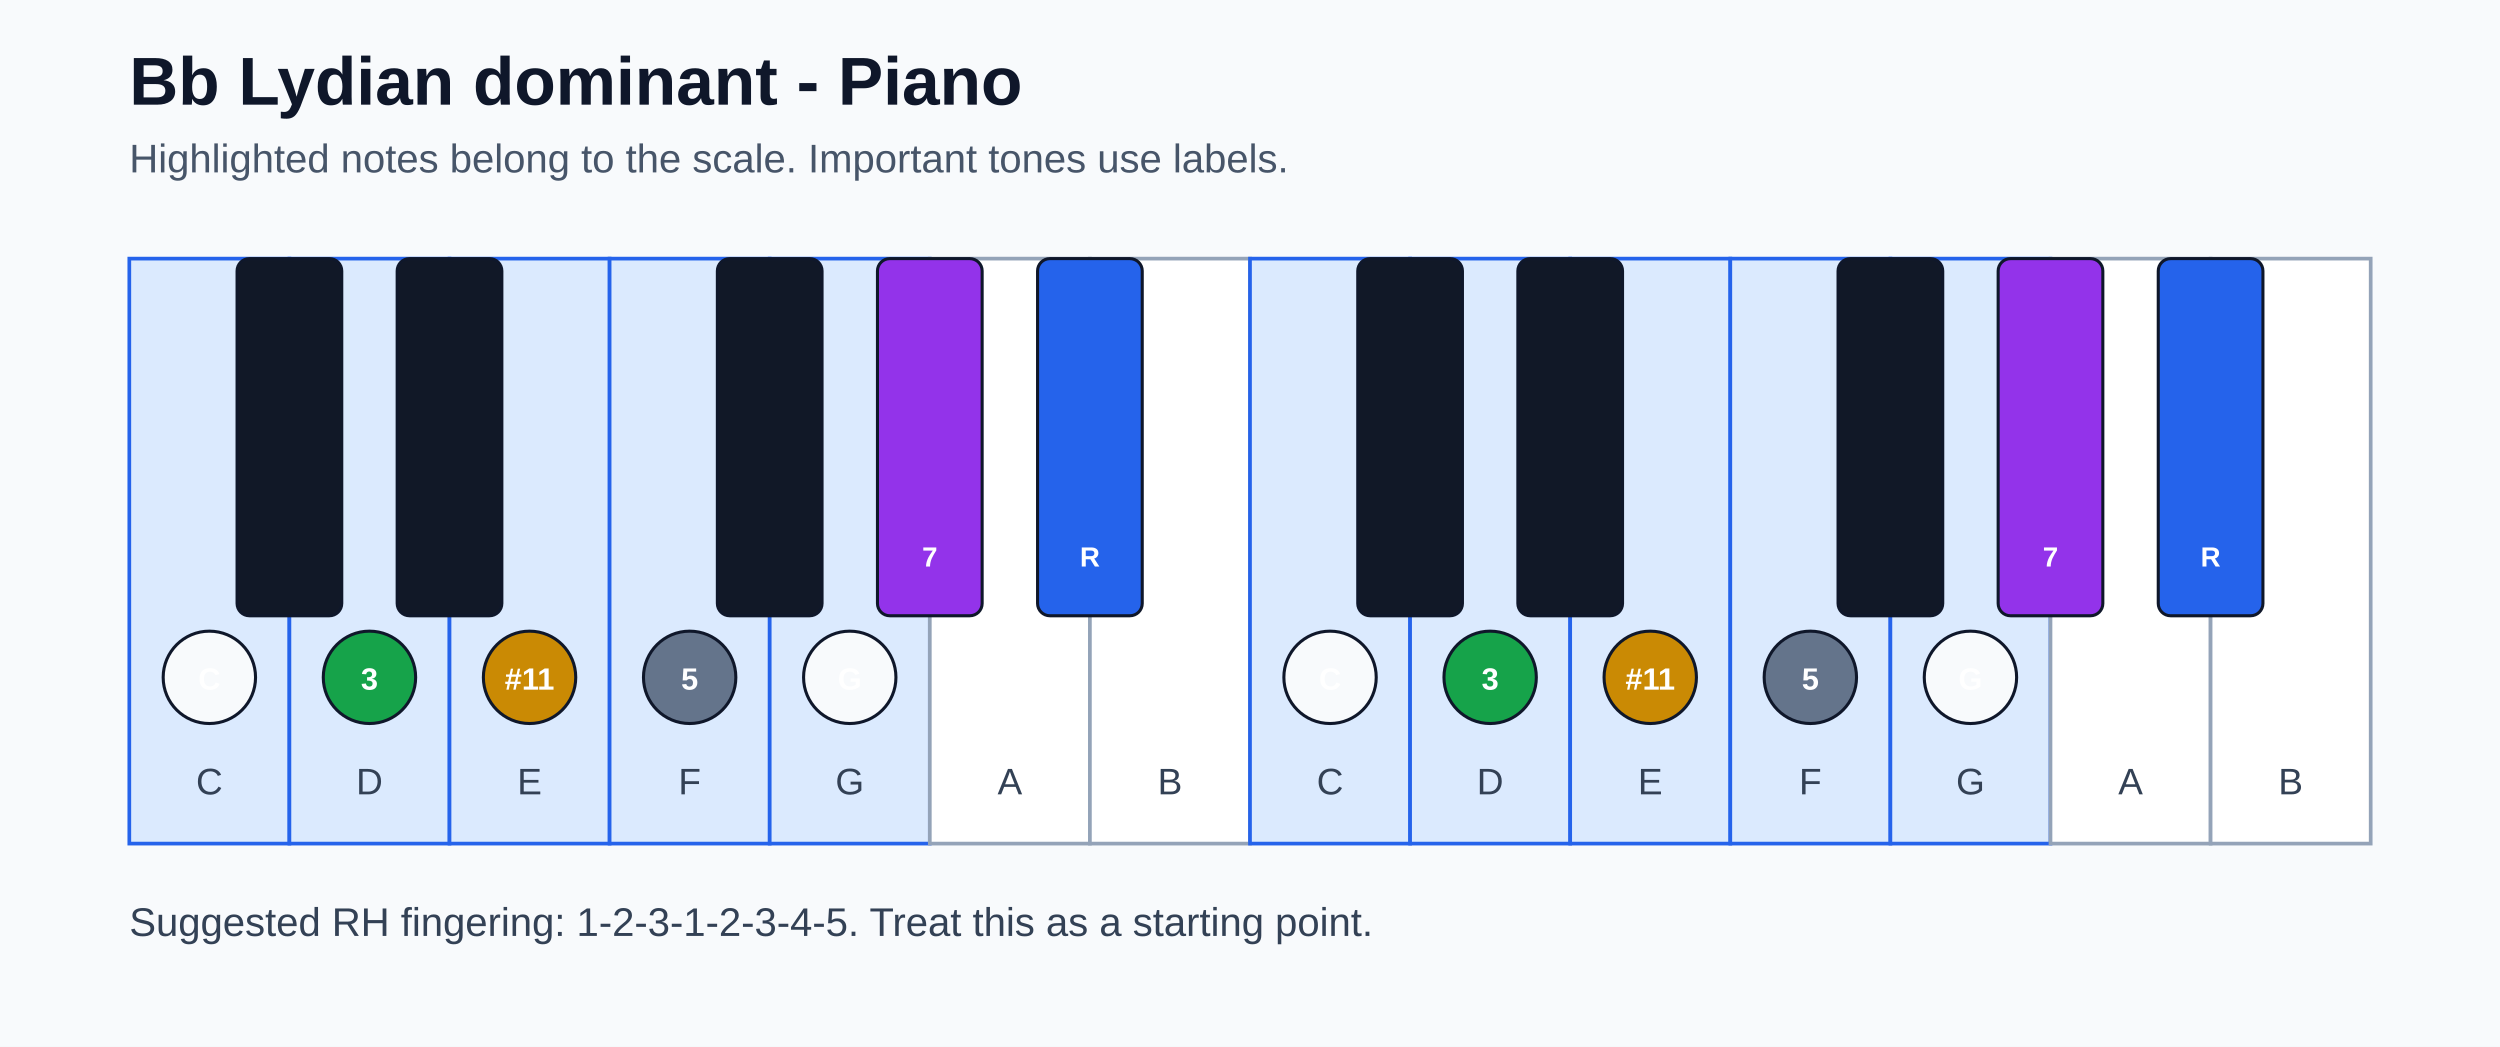
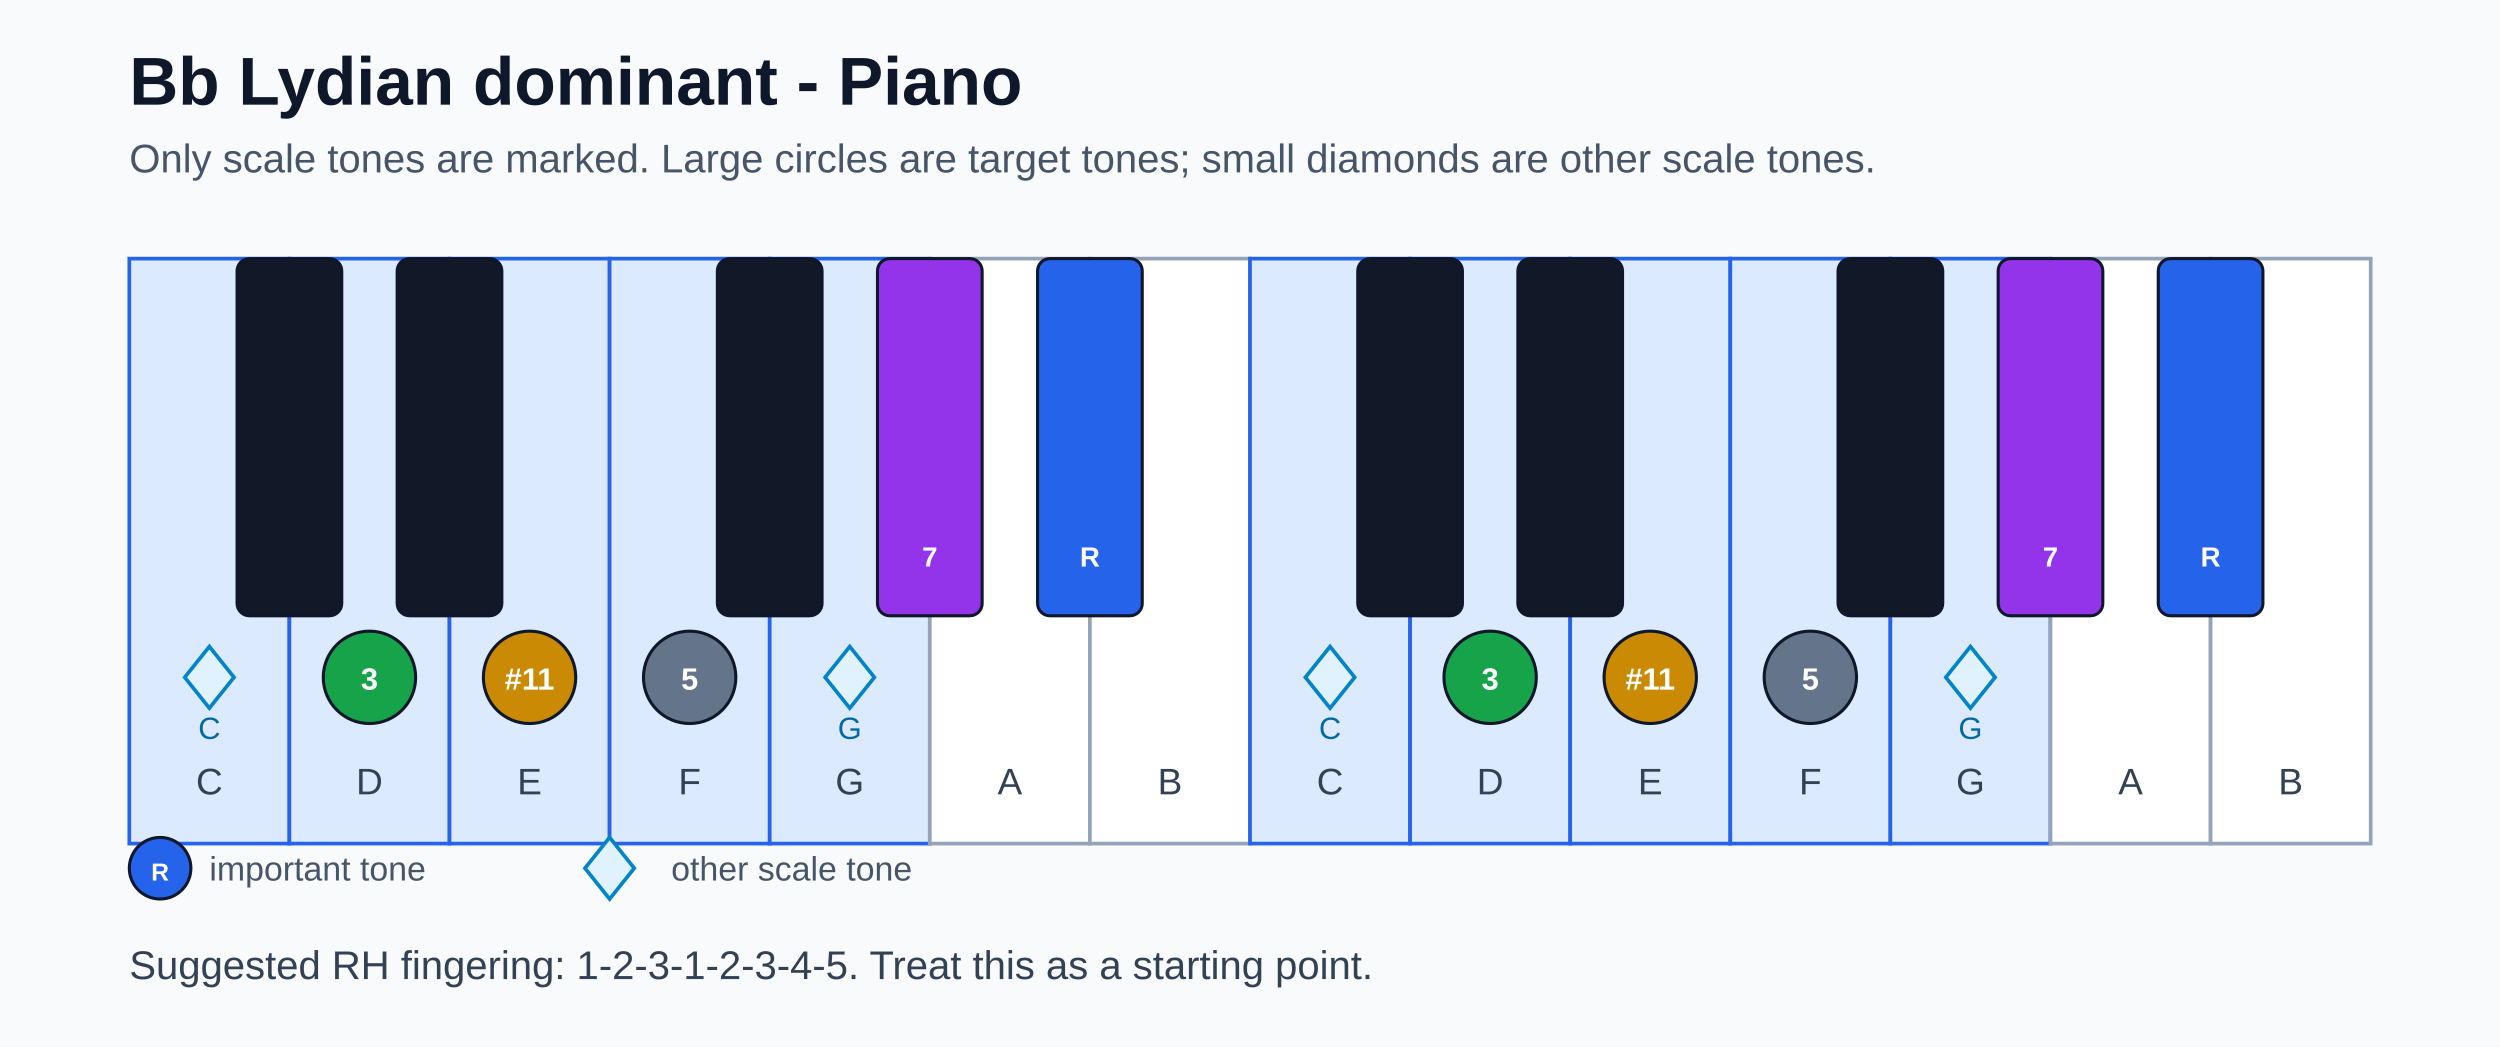
<svg xmlns="http://www.w3.org/2000/svg" width="812" height="340" viewBox="0 0 812 340">
  <rect width="100%" height="100%" fill="#f8fafc" />
  <text x="42" y="34" font-family="Arial, sans-serif" font-size="22" font-weight="700" fill="#0f172a">Bb Lydian dominant - Piano</text>
-   <text x="42" y="56" font-family="Arial, sans-serif" font-size="13" fill="#475569">Highlighted notes belong to the scale. Important tones use labels.</text>
+   <text x="42" y="56" font-family="Arial, sans-serif" font-size="13" fill="#475569">Only scale tones are marked. Large circles are target tones; small diamonds are other scale tones.</text>
  <rect x="42" y="84" width="52" height="190" fill="#dbeafe" stroke="#2563eb" stroke-width="1.2" />
  <text x="68.0" y="258" text-anchor="middle" font-family="Arial, sans-serif" font-size="12" fill="#334155">C</text>
-   <circle cx="68.0" cy="220" r="15" fill="#f8fafc" stroke="#0f172a" stroke-width="1" />
-   <text x="68.0" y="224" text-anchor="middle" font-family="Arial, sans-serif" font-size="10" font-weight="700" fill="#ffffff">C</text>
+   <polygon points="68.0,210 76.0,220 68.0,230 60.0,220" fill="#e0f2fe" stroke="#0284c7" stroke-width="1.2" />
+   <text x="68.0" y="240" text-anchor="middle" font-family="Arial, sans-serif" font-size="10" fill="#0369a1">C</text>
  <rect x="94" y="84" width="52" height="190" fill="#dbeafe" stroke="#2563eb" stroke-width="1.2" />
  <text x="120.0" y="258" text-anchor="middle" font-family="Arial, sans-serif" font-size="12" fill="#334155">D</text>
  <circle cx="120.0" cy="220" r="15" fill="#16a34a" stroke="#0f172a" stroke-width="1" />
  <text x="120.0" y="224" text-anchor="middle" font-family="Arial, sans-serif" font-size="10" font-weight="700" fill="#ffffff">3</text>
  <rect x="146" y="84" width="52" height="190" fill="#dbeafe" stroke="#2563eb" stroke-width="1.2" />
  <text x="172.0" y="258" text-anchor="middle" font-family="Arial, sans-serif" font-size="12" fill="#334155">E</text>
  <circle cx="172.0" cy="220" r="15" fill="#ca8a04" stroke="#0f172a" stroke-width="1" />
  <text x="172.0" y="224" text-anchor="middle" font-family="Arial, sans-serif" font-size="10" font-weight="700" fill="#ffffff">#11</text>
  <rect x="198" y="84" width="52" height="190" fill="#dbeafe" stroke="#2563eb" stroke-width="1.2" />
  <text x="224.0" y="258" text-anchor="middle" font-family="Arial, sans-serif" font-size="12" fill="#334155">F</text>
  <circle cx="224.0" cy="220" r="15" fill="#64748b" stroke="#0f172a" stroke-width="1" />
  <text x="224.0" y="224" text-anchor="middle" font-family="Arial, sans-serif" font-size="10" font-weight="700" fill="#ffffff">5</text>
  <rect x="250" y="84" width="52" height="190" fill="#dbeafe" stroke="#2563eb" stroke-width="1.2" />
  <text x="276.0" y="258" text-anchor="middle" font-family="Arial, sans-serif" font-size="12" fill="#334155">G</text>
-   <circle cx="276.0" cy="220" r="15" fill="#f8fafc" stroke="#0f172a" stroke-width="1" />
-   <text x="276.0" y="224" text-anchor="middle" font-family="Arial, sans-serif" font-size="10" font-weight="700" fill="#ffffff">G</text>
+   <polygon points="276.0,210 284.0,220 276.0,230 268.0,220" fill="#e0f2fe" stroke="#0284c7" stroke-width="1.2" />
+   <text x="276.0" y="240" text-anchor="middle" font-family="Arial, sans-serif" font-size="10" fill="#0369a1">G</text>
  <rect x="302" y="84" width="52" height="190" fill="#ffffff" stroke="#94a3b8" stroke-width="1.2" />
  <text x="328.0" y="258" text-anchor="middle" font-family="Arial, sans-serif" font-size="12" fill="#334155">A</text>
  <rect x="354" y="84" width="52" height="190" fill="#ffffff" stroke="#94a3b8" stroke-width="1.2" />
  <text x="380.0" y="258" text-anchor="middle" font-family="Arial, sans-serif" font-size="12" fill="#334155">B</text>
  <rect x="406" y="84" width="52" height="190" fill="#dbeafe" stroke="#2563eb" stroke-width="1.2" />
  <text x="432.0" y="258" text-anchor="middle" font-family="Arial, sans-serif" font-size="12" fill="#334155">C</text>
-   <circle cx="432.0" cy="220" r="15" fill="#f8fafc" stroke="#0f172a" stroke-width="1" />
-   <text x="432.0" y="224" text-anchor="middle" font-family="Arial, sans-serif" font-size="10" font-weight="700" fill="#ffffff">C</text>
+   <polygon points="432.0,210 440.0,220 432.0,230 424.0,220" fill="#e0f2fe" stroke="#0284c7" stroke-width="1.2" />
+   <text x="432.0" y="240" text-anchor="middle" font-family="Arial, sans-serif" font-size="10" fill="#0369a1">C</text>
  <rect x="458" y="84" width="52" height="190" fill="#dbeafe" stroke="#2563eb" stroke-width="1.2" />
  <text x="484.0" y="258" text-anchor="middle" font-family="Arial, sans-serif" font-size="12" fill="#334155">D</text>
  <circle cx="484.0" cy="220" r="15" fill="#16a34a" stroke="#0f172a" stroke-width="1" />
  <text x="484.0" y="224" text-anchor="middle" font-family="Arial, sans-serif" font-size="10" font-weight="700" fill="#ffffff">3</text>
  <rect x="510" y="84" width="52" height="190" fill="#dbeafe" stroke="#2563eb" stroke-width="1.2" />
  <text x="536.0" y="258" text-anchor="middle" font-family="Arial, sans-serif" font-size="12" fill="#334155">E</text>
  <circle cx="536.0" cy="220" r="15" fill="#ca8a04" stroke="#0f172a" stroke-width="1" />
  <text x="536.0" y="224" text-anchor="middle" font-family="Arial, sans-serif" font-size="10" font-weight="700" fill="#ffffff">#11</text>
  <rect x="562" y="84" width="52" height="190" fill="#dbeafe" stroke="#2563eb" stroke-width="1.2" />
  <text x="588.0" y="258" text-anchor="middle" font-family="Arial, sans-serif" font-size="12" fill="#334155">F</text>
  <circle cx="588.0" cy="220" r="15" fill="#64748b" stroke="#0f172a" stroke-width="1" />
  <text x="588.0" y="224" text-anchor="middle" font-family="Arial, sans-serif" font-size="10" font-weight="700" fill="#ffffff">5</text>
  <rect x="614" y="84" width="52" height="190" fill="#dbeafe" stroke="#2563eb" stroke-width="1.2" />
  <text x="640.0" y="258" text-anchor="middle" font-family="Arial, sans-serif" font-size="12" fill="#334155">G</text>
-   <circle cx="640.0" cy="220" r="15" fill="#f8fafc" stroke="#0f172a" stroke-width="1" />
-   <text x="640.0" y="224" text-anchor="middle" font-family="Arial, sans-serif" font-size="10" font-weight="700" fill="#ffffff">G</text>
+   <polygon points="640.0,210 648.0,220 640.0,230 632.0,220" fill="#e0f2fe" stroke="#0284c7" stroke-width="1.2" />
+   <text x="640.0" y="240" text-anchor="middle" font-family="Arial, sans-serif" font-size="10" fill="#0369a1">G</text>
  <rect x="666" y="84" width="52" height="190" fill="#ffffff" stroke="#94a3b8" stroke-width="1.2" />
  <text x="692.0" y="258" text-anchor="middle" font-family="Arial, sans-serif" font-size="12" fill="#334155">A</text>
  <rect x="718" y="84" width="52" height="190" fill="#ffffff" stroke="#94a3b8" stroke-width="1.2" />
  <text x="744.0" y="258" text-anchor="middle" font-family="Arial, sans-serif" font-size="12" fill="#334155">B</text>
  <rect x="77.0" y="84" width="34" height="116" rx="4" fill="#111827" stroke="#0f172a" stroke-width="1" />
  <rect x="129.0" y="84" width="34" height="116" rx="4" fill="#111827" stroke="#0f172a" stroke-width="1" />
  <rect x="233.0" y="84" width="34" height="116" rx="4" fill="#111827" stroke="#0f172a" stroke-width="1" />
  <rect x="285.0" y="84" width="34" height="116" rx="4" fill="#9333ea" stroke="#0f172a" stroke-width="1" />
  <text x="302.0" y="184" text-anchor="middle" font-family="Arial, sans-serif" font-size="9" font-weight="700" fill="#ffffff">7</text>
  <rect x="337.0" y="84" width="34" height="116" rx="4" fill="#2563eb" stroke="#0f172a" stroke-width="1" />
  <text x="354.0" y="184" text-anchor="middle" font-family="Arial, sans-serif" font-size="9" font-weight="700" fill="#ffffff">R</text>
  <rect x="441.0" y="84" width="34" height="116" rx="4" fill="#111827" stroke="#0f172a" stroke-width="1" />
  <rect x="493.0" y="84" width="34" height="116" rx="4" fill="#111827" stroke="#0f172a" stroke-width="1" />
  <rect x="597.0" y="84" width="34" height="116" rx="4" fill="#111827" stroke="#0f172a" stroke-width="1" />
  <rect x="649.0" y="84" width="34" height="116" rx="4" fill="#9333ea" stroke="#0f172a" stroke-width="1" />
  <text x="666.0" y="184" text-anchor="middle" font-family="Arial, sans-serif" font-size="9" font-weight="700" fill="#ffffff">7</text>
  <rect x="701.0" y="84" width="34" height="116" rx="4" fill="#2563eb" stroke="#0f172a" stroke-width="1" />
  <text x="718.0" y="184" text-anchor="middle" font-family="Arial, sans-serif" font-size="9" font-weight="700" fill="#ffffff">R</text>
-   <text x="42" y="304" font-family="Arial, sans-serif" font-size="13" fill="#334155">Suggested RH fingering: 1-2-3-1-2-3-4-5. Treat this as a starting point.</text>
+   <circle cx="52" cy="282" r="10" fill="#2563eb" stroke="#0f172a" stroke-width="1" />
+   <text x="52" y="286" text-anchor="middle" font-family="Arial, sans-serif" font-size="8" font-weight="700" fill="#ffffff">R</text>
+   <text x="68" y="286" font-family="Arial, sans-serif" font-size="11" fill="#475569">important tone</text>
+   <polygon points="198,272 206,282 198,292 190,282" fill="#e0f2fe" stroke="#0284c7" stroke-width="1.2" />
+   <text x="218" y="286" font-family="Arial, sans-serif" font-size="11" fill="#475569">other scale tone</text>
+   <text x="42" y="318" font-family="Arial, sans-serif" font-size="13" fill="#334155">Suggested RH fingering: 1-2-3-1-2-3-4-5. Treat this as a starting point.</text>
</svg>
